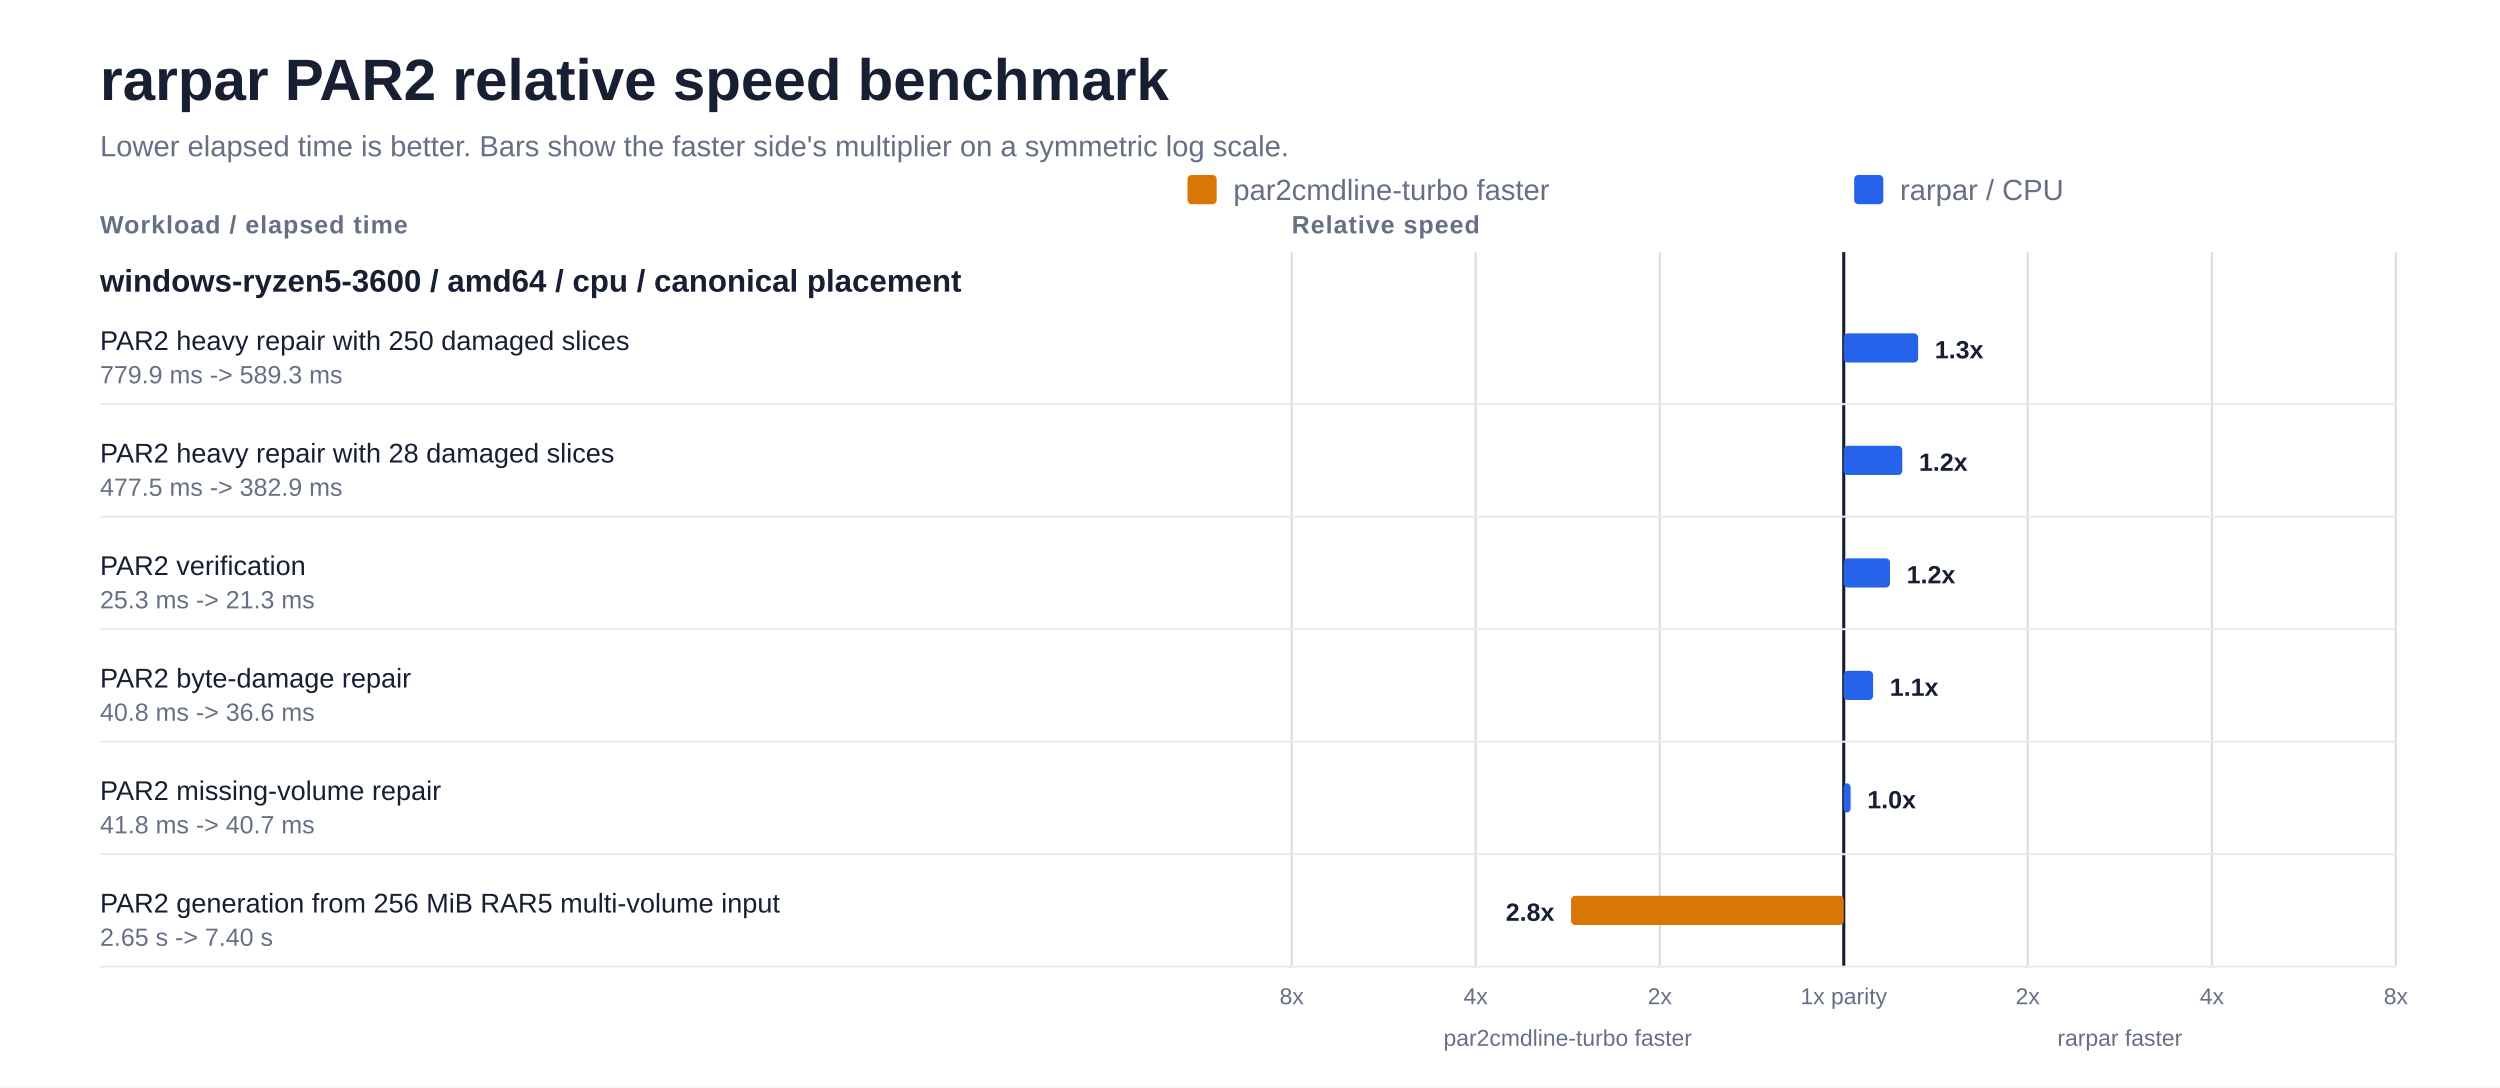
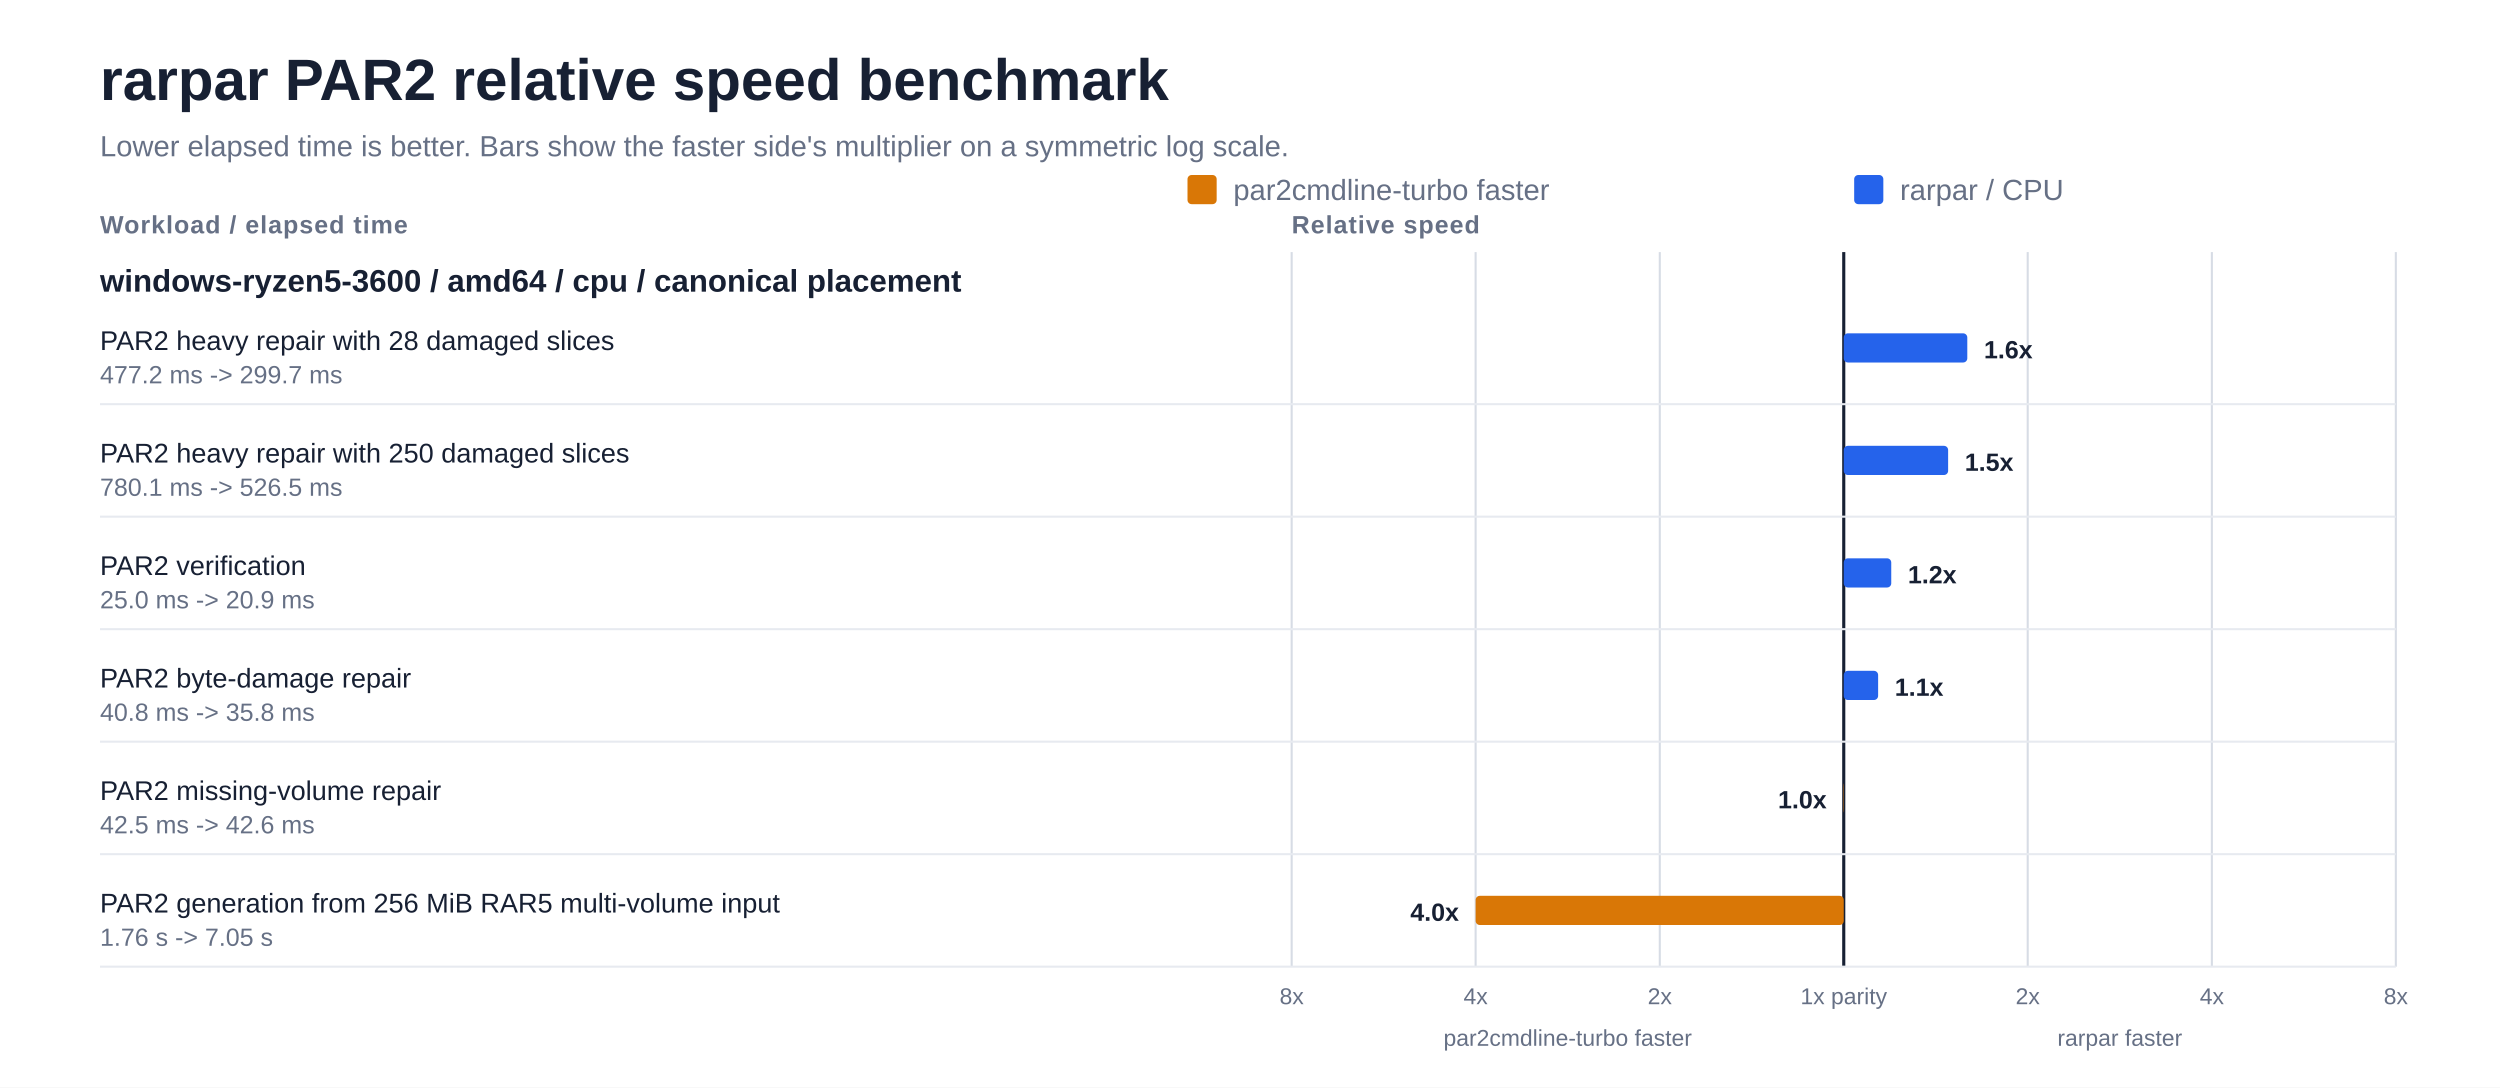
<svg xmlns="http://www.w3.org/2000/svg" width="1200" height="522" viewBox="0 0 1200 522" role="img" aria-labelledby="title desc">
  <style>
    .bg { fill: #ffffff; } text { font-family: Arial, sans-serif; fill: #172033; }
    .title { font-size: 28px; font-weight: 600; } .subtitle { font-size: 14px; fill: #667085; }
    .column { font-size: 12px; font-weight: 600; fill: #667085; letter-spacing: .04em; text-transform: uppercase; }
    .machine { font-size: 15px; font-weight: 600; } .workload { font-size: 13px; font-weight: 500; }
    .timing { font-size: 12px; fill: #667085; } .tick { font-size: 11px; fill: #667085; } .ratio { font-size: 12px; font-weight: 600; }
    .grid { stroke: #d7dce5; stroke-width: 1; } .parity { stroke: #172033; stroke-width: 1.5; } .rule { stroke: #e7eaf0; stroke-width: 1; }
    .cpu { fill: #2563eb; } .gpu { fill: #7c3aed; } .slower { fill: #d97706; }
    @media (prefers-color-scheme: dark) { .bg { fill: #0d1117; } text { fill: #e6edf3; } .subtitle, .column, .timing, .tick { fill: #9ca7b5; } .grid { stroke: #30363d; } .parity { stroke: #e6edf3; } .rule { stroke: #21262d; } .cpu { fill: #58a6ff; } .gpu { fill: #bc8cff; } .slower { fill: #f2a65a; } }
  </style>
  <rect class="bg" width="1200" height="522" />
  <text class="title" x="48" y="48">rarpar PAR2 relative speed benchmark</text>
  <text class="subtitle" x="48" y="75">Lower elapsed time is better. Bars show the faster side's multiplier on a symmetric log scale.</text>
  <g aria-label="Legend">
    <rect class="slower" x="570" y="84" width="14" height="14" rx="2" />
    <text class="subtitle" x="592" y="96">par2cmdline-turbo faster</text>
    <rect class="cpu" x="890" y="84" width="14" height="14" rx="2" />
    <text class="subtitle" x="912" y="96">rarpar / CPU</text>
  </g>
  <text class="column" x="48" y="112">Workload / elapsed time</text>
  <text class="column" x="620" y="112">Relative speed</text>
  <g aria-label="Relative speed axis">
    <line class="grid" x1="620.0" y1="121" x2="620.0" y2="464" />
    <text class="tick" x="620.0" y="482" text-anchor="middle">8x</text>
    <line class="grid" x1="708.3" y1="121" x2="708.3" y2="464" />
    <text class="tick" x="708.3" y="482" text-anchor="middle">4x</text>
    <line class="grid" x1="796.7" y1="121" x2="796.7" y2="464" />
    <text class="tick" x="796.7" y="482" text-anchor="middle">2x</text>
    <line class="parity" x1="885.0" y1="121" x2="885.0" y2="464" />
    <text class="tick" x="885.0" y="482" text-anchor="middle">1x parity</text>
    <line class="grid" x1="973.3" y1="121" x2="973.3" y2="464" />
    <text class="tick" x="973.3" y="482" text-anchor="middle">2x</text>
    <line class="grid" x1="1061.7" y1="121" x2="1061.7" y2="464" />
    <text class="tick" x="1061.7" y="482" text-anchor="middle">4x</text>
    <line class="grid" x1="1150.0" y1="121" x2="1150.0" y2="464" />
    <text class="tick" x="1150.0" y="482" text-anchor="middle">8x</text>
    <text class="tick" x="752.5" y="502" text-anchor="middle">par2cmdline-turbo faster</text>
    <text class="tick" x="1017.5" y="502" text-anchor="middle">rarpar faster</text>
  </g>
  <g aria-label="PAR2 benchmarks">
    <text class="machine" x="48" y="140">windows-ryzen5-3600 / amd64 / cpu / canonical placement</text>
-     <text class="workload" x="48" y="168">PAR2 heavy repair with 250 damaged slices</text>
-     <text class="timing" x="48" y="184">779.9 ms -&gt; 589.3 ms</text>
-     <rect class="cpu" x="885.0" y="160" width="35.7" height="14" rx="2" />
-     <text class="ratio" x="928.7" y="172">1.3x</text>
+     <text class="workload" x="48" y="168">PAR2 heavy repair with 28 damaged slices</text>
+     <text class="timing" x="48" y="184">477.2 ms -&gt; 299.7 ms</text>
+     <rect class="cpu" x="885.0" y="160" width="59.3" height="14" rx="2" />
+     <text class="ratio" x="952.3" y="172">1.6x</text>
    <line class="rule" x1="48" y1="194" x2="1150" y2="194" />
-     <text class="workload" x="48" y="222">PAR2 heavy repair with 28 damaged slices</text>
-     <text class="timing" x="48" y="238">477.5 ms -&gt; 382.9 ms</text>
-     <rect class="cpu" x="885.0" y="214" width="28.1" height="14" rx="2" />
-     <text class="ratio" x="921.1" y="226">1.2x</text>
+     <text class="workload" x="48" y="222">PAR2 heavy repair with 250 damaged slices</text>
+     <text class="timing" x="48" y="238">780.1 ms -&gt; 526.5 ms</text>
+     <rect class="cpu" x="885.0" y="214" width="50.1" height="14" rx="2" />
+     <text class="ratio" x="943.1" y="226">1.5x</text>
    <line class="rule" x1="48" y1="248" x2="1150" y2="248" />
    <text class="workload" x="48" y="276">PAR2 verification</text>
-     <text class="timing" x="48" y="292">25.3 ms -&gt; 21.3 ms</text>
-     <rect class="cpu" x="885.0" y="268" width="22.2" height="14" rx="2" />
-     <text class="ratio" x="915.2" y="280">1.2x</text>
+     <text class="timing" x="48" y="292">25.0 ms -&gt; 20.9 ms</text>
+     <rect class="cpu" x="885.0" y="268" width="22.8" height="14" rx="2" />
+     <text class="ratio" x="915.8" y="280">1.2x</text>
    <line class="rule" x1="48" y1="302" x2="1150" y2="302" />
    <text class="workload" x="48" y="330">PAR2 byte-damage repair</text>
-     <text class="timing" x="48" y="346">40.8 ms -&gt; 36.6 ms</text>
-     <rect class="cpu" x="885.0" y="322" width="14.1" height="14" rx="2" />
-     <text class="ratio" x="907.1" y="334">1.1x</text>
+     <text class="timing" x="48" y="346">40.8 ms -&gt; 35.8 ms</text>
+     <rect class="cpu" x="885.0" y="322" width="16.5" height="14" rx="2" />
+     <text class="ratio" x="909.5" y="334">1.1x</text>
    <line class="rule" x1="48" y1="356" x2="1150" y2="356" />
    <text class="workload" x="48" y="384">PAR2 missing-volume repair</text>
-     <text class="timing" x="48" y="400">41.8 ms -&gt; 40.7 ms</text>
-     <rect class="cpu" x="885.0" y="376" width="3.3" height="14" rx="2" />
-     <text class="ratio" x="896.3" y="388">1.0x</text>
+     <text class="timing" x="48" y="400">42.5 ms -&gt; 42.6 ms</text>
+     <rect class="slower" x="884.8" y="376" width="0.2" height="14" rx="2" />
+     <text class="ratio" x="876.8" y="388" text-anchor="end">1.0x</text>
    <line class="rule" x1="48" y1="410" x2="1150" y2="410" />
    <text class="workload" x="48" y="438">PAR2 generation from 256 MiB RAR5 multi-volume input</text>
-     <text class="timing" x="48" y="454">2.65 s -&gt; 7.40 s</text>
-     <rect class="slower" x="754.1" y="430" width="130.9" height="14" rx="2" />
-     <text class="ratio" x="746.1" y="442" text-anchor="end">2.8x</text>
+     <text class="timing" x="48" y="454">1.76 s -&gt; 7.05 s</text>
+     <rect class="slower" x="708.3" y="430" width="176.7" height="14" rx="2" />
+     <text class="ratio" x="700.3" y="442" text-anchor="end">4.0x</text>
    <line class="rule" x1="48" y1="464" x2="1150" y2="464" />
  </g>
</svg>
